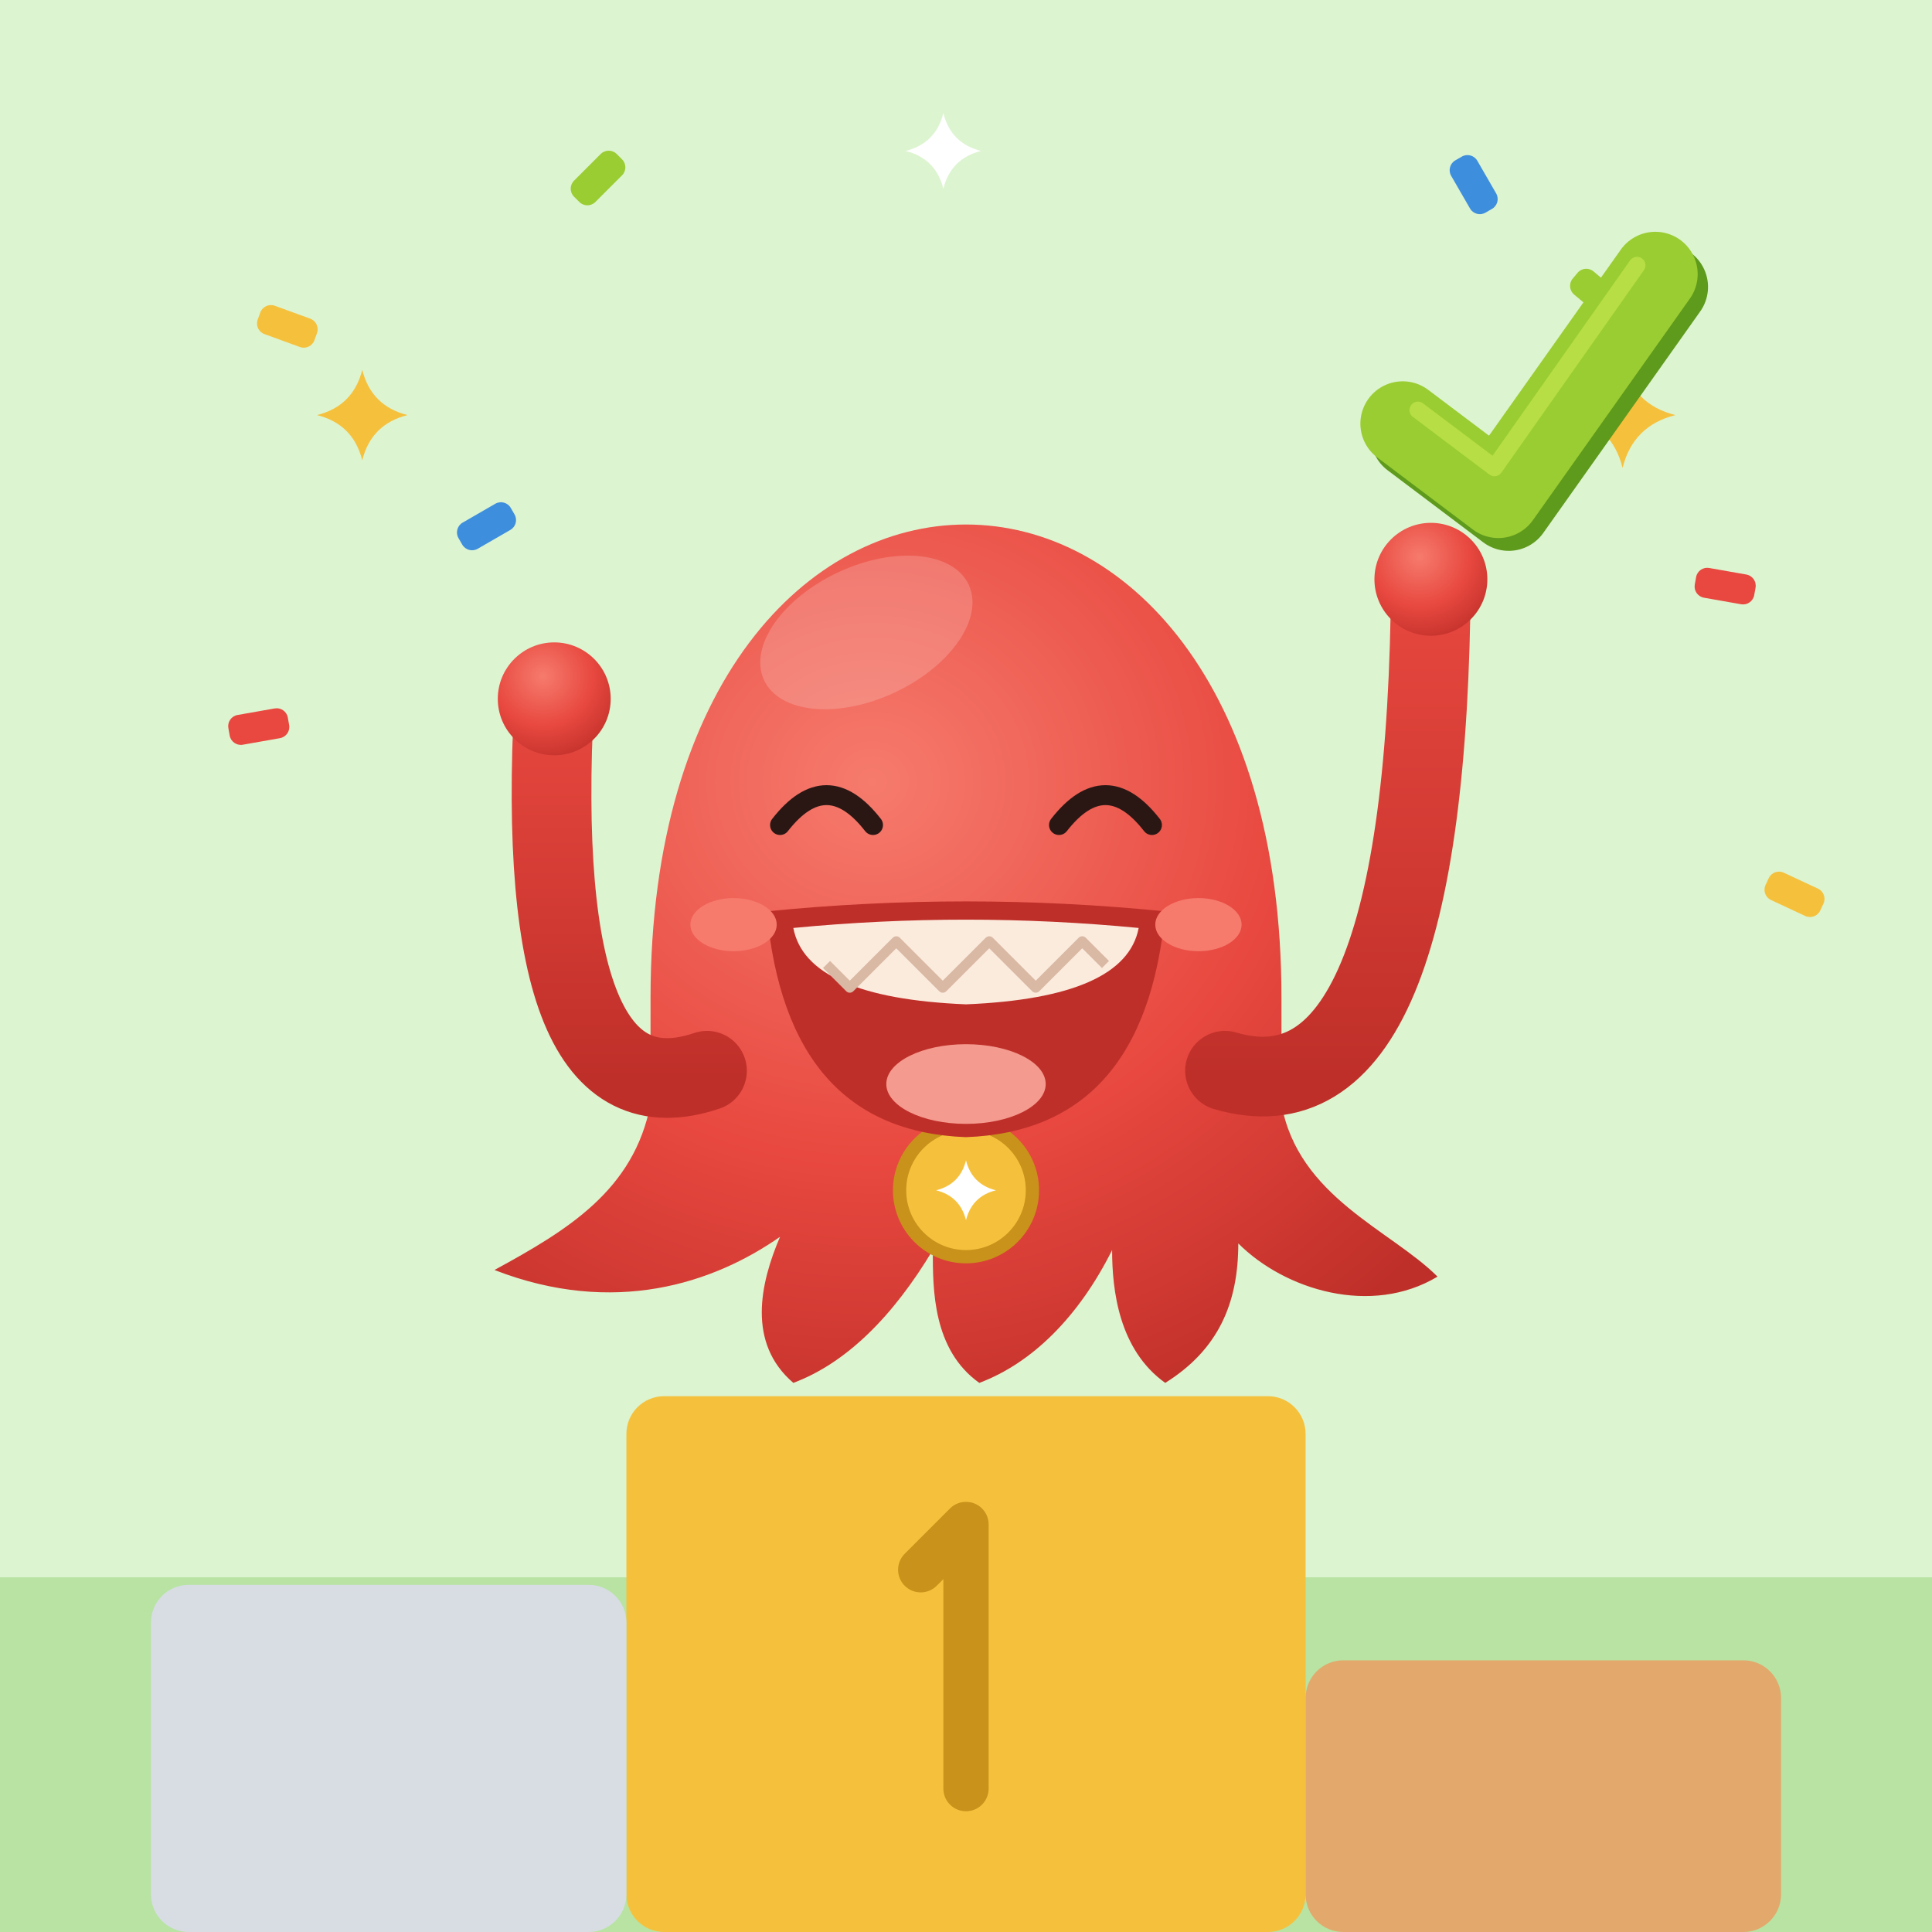
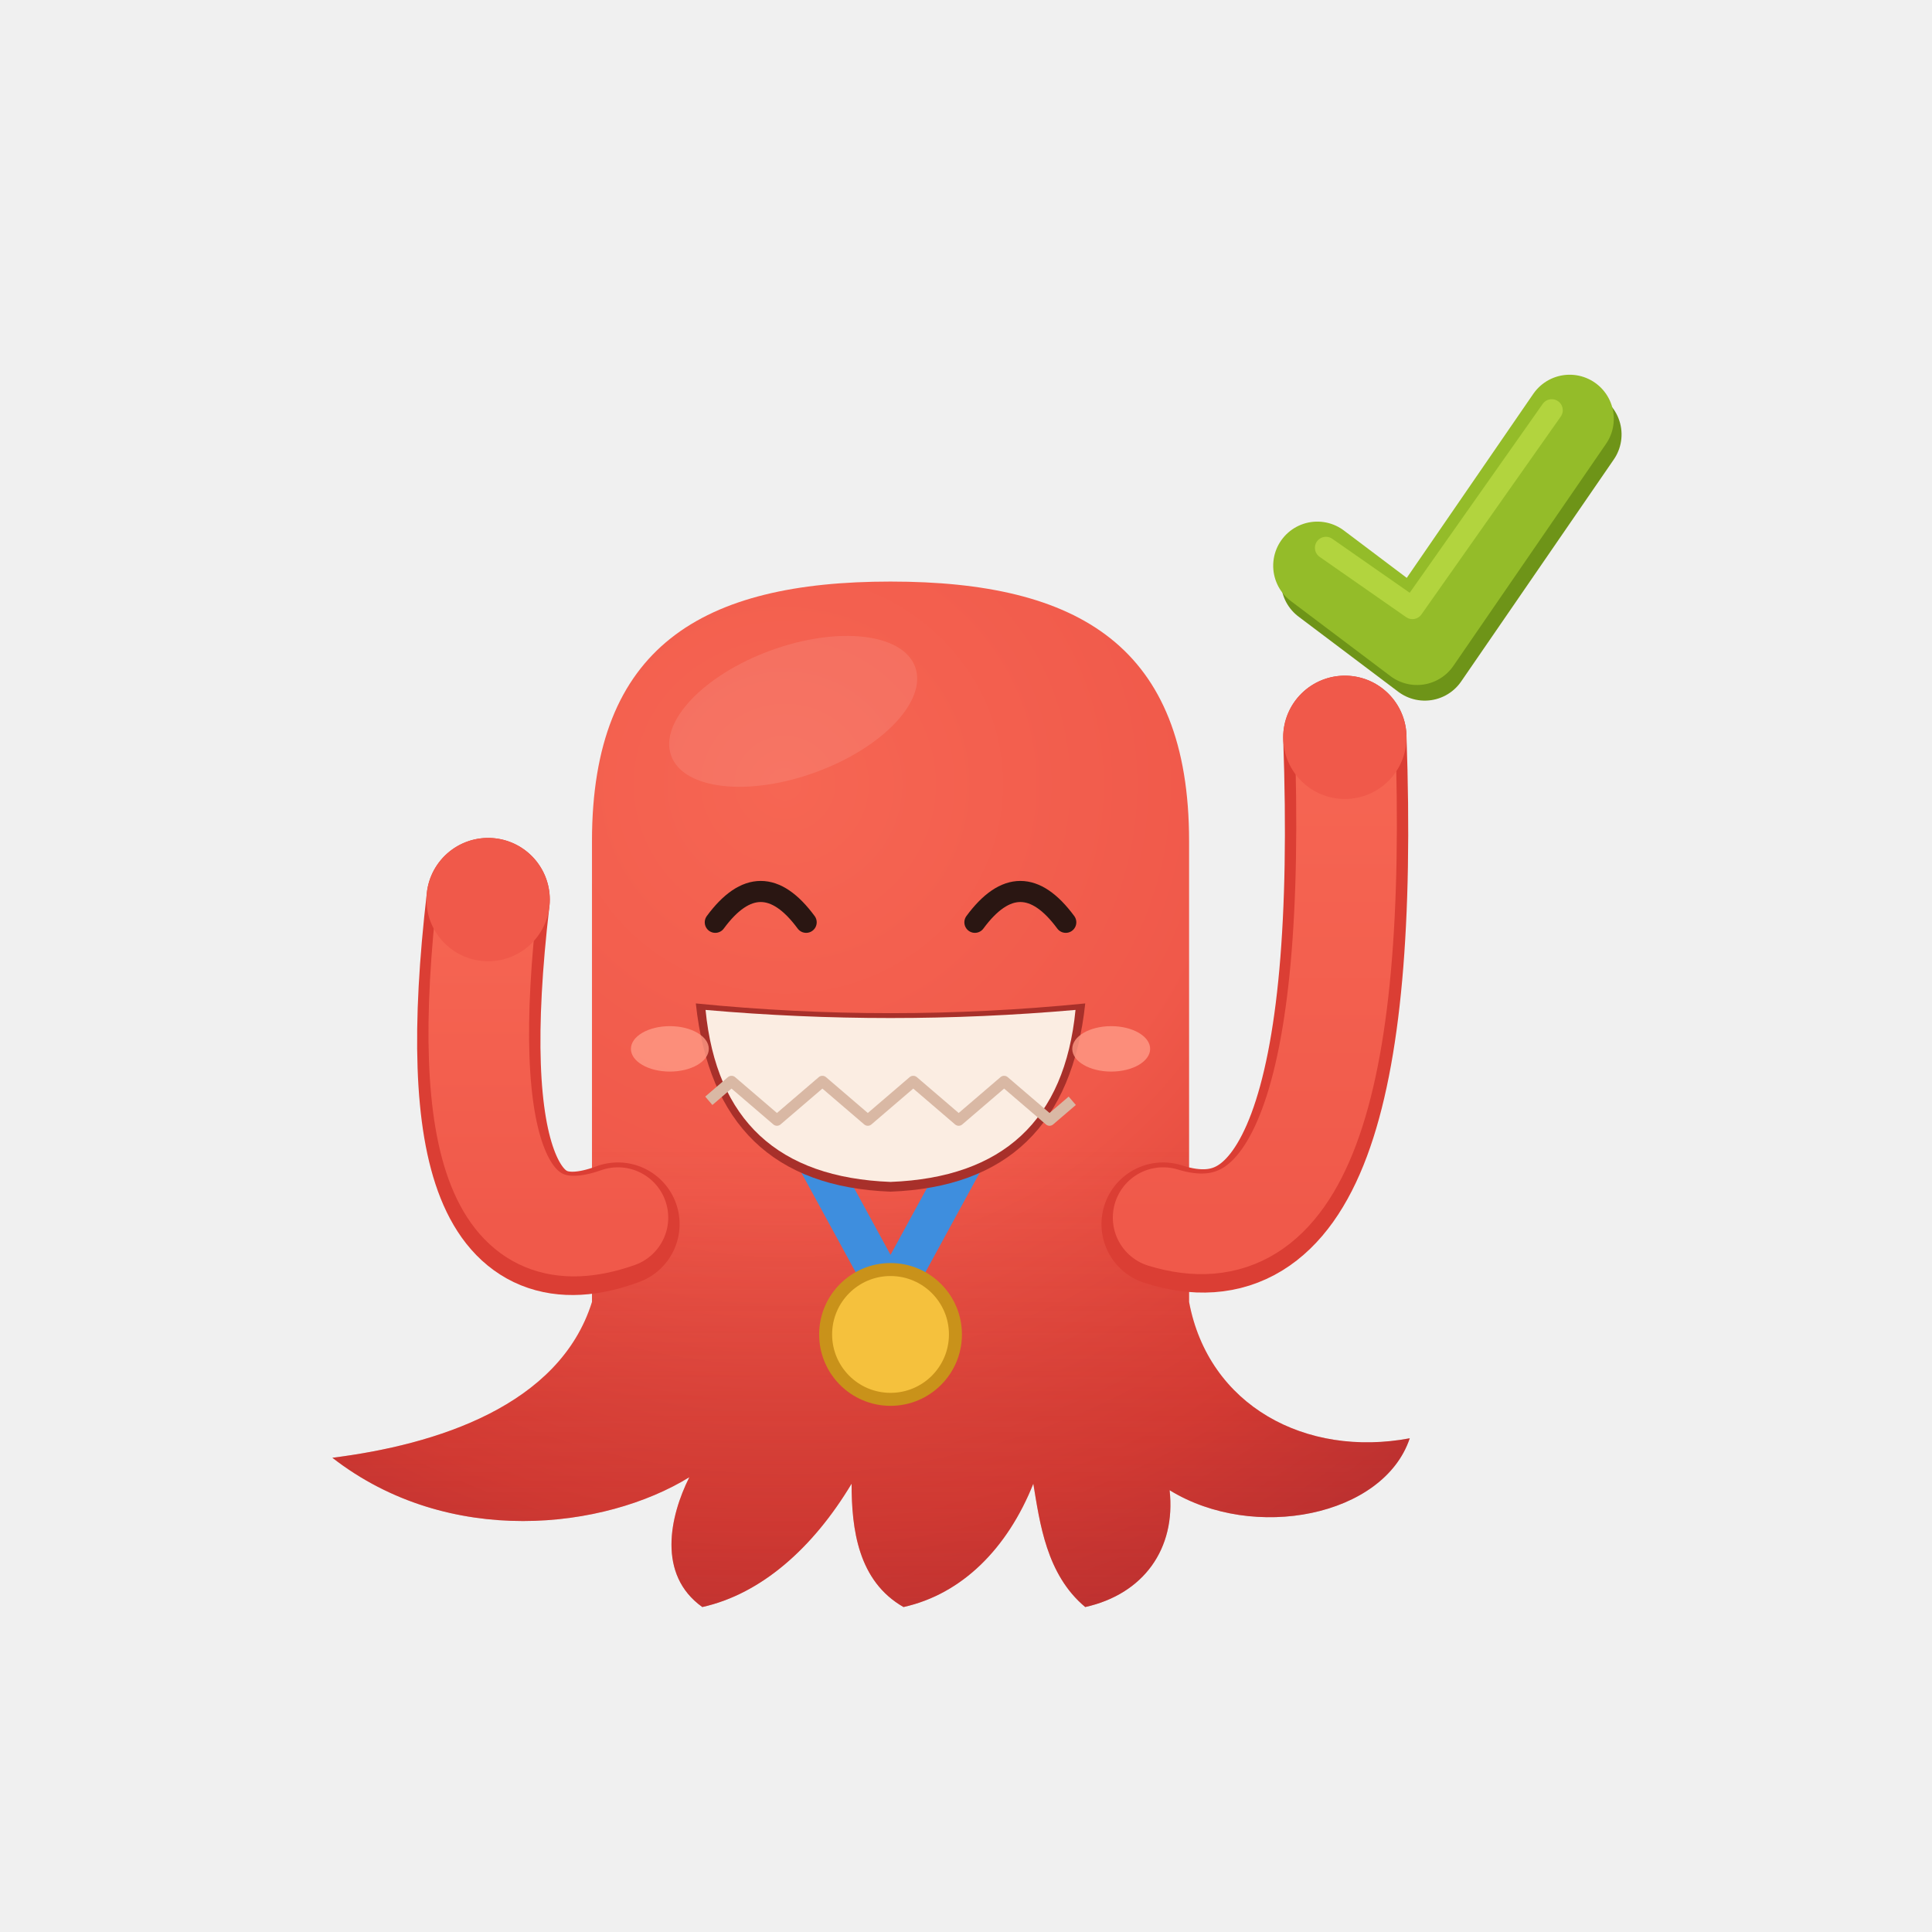
<svg xmlns="http://www.w3.org/2000/svg" viewBox="0 0 512 512" width="512" height="512">
  <defs>
-     <radialGradient id="bodyGrad" cx="0.4" cy="0.3" r="0.8">
-       <stop offset="0" stop-color="#F67B6D" />
-       <stop offset="0.55" stop-color="#E8483F" />
-       <stop offset="1" stop-color="#BF2F29" />
+     <radialGradient id="bodyGrad" cx="0.42" cy="0.2" r="0.9">
+       <stop offset="0" stop-color="#F66653" />
+       <stop offset="0.45" stop-color="#F0594A" />
+       <stop offset="0.8" stop-color="#DB3E34" />
+       <stop offset="1" stop-color="#B92F2F" />
    </radialGradient>
+     <linearGradient id="hemShade" x1="0" y1="0" x2="0" y2="1">
+       <stop offset="0.55" stop-color="#B92F2F" stop-opacity="0" />
+       <stop offset="1" stop-color="#B92F2F" stop-opacity=".45" />
+     </linearGradient>
    <linearGradient id="armGrad" x1="0" y1="0" x2="0" y2="1">
-       <stop offset="0" stop-color="#E8483F" />
-       <stop offset="1" stop-color="#BF2F29" />
+       <stop offset="0" stop-color="#F66653" />
+       <stop offset="1" stop-color="#F0594A" />
    </linearGradient>
  </defs>
-   <rect width="512" height="512" fill="#DDF4D1" />
-   <rect x="0" y="418" width="512" height="94" fill="#B8E3A3" />
-   <rect x="70" y="80" width="16" height="8" rx="3" fill="#F5C13D" transform="rotate(20 70 80)" />
-   <rect x="120" y="140" width="16" height="8" rx="3" fill="#3E8EDE" transform="rotate(-30 120 140)" />
-   <rect x="420" y="70" width="16" height="8" rx="3" fill="#9ACD32" transform="rotate(40 420 70)" />
-   <rect x="450" y="150" width="16" height="8" rx="3" fill="#E8483F" transform="rotate(10 450 150)" />
-   <rect x="390" y="40" width="16" height="8" rx="3" fill="#3E8EDE" transform="rotate(60 390 40)" />
-   <rect x="60" y="190" width="16" height="8" rx="3" fill="#E8483F" transform="rotate(-10 60 190)" />
-   <rect x="470" y="230" width="16" height="8" rx="3" fill="#F5C13D" transform="rotate(25 470 230)" />
-   <rect x="150" y="50" width="16" height="8" rx="3" fill="#9ACD32" transform="rotate(-45 150 50)" />
-   <path d="M 96 98 Q 98.4 107.6 108 110 Q 98.4 112.4 96 122 Q 93.6 112.4 84 110 Q 93.6 107.6 96 98 Z" fill="#F5C13D" />
-   <path d="M 430 96 Q 432.8 107.2 444 110 Q 432.8 112.8 430 124 Q 427.2 112.8 416 110 Q 427.2 107.2 430 96 Z" fill="#F5C13D" />
-   <path d="M 250 30 Q 252 38 260 40 Q 252 42 250 50 Q 248 42 240 40 Q 248 38 250 30 Z" fill="#FFFFFF" />
-   <rect x="166" y="370" width="180" height="142" rx="10" fill="#F5C13D" />
-   <rect x="40" y="420" width="126" height="92" rx="10" fill="#D7DDE3" />
-   <rect x="346" y="440" width="126" height="72" rx="10" fill="#E3A86B" />
-   <path d="M 256 404 L 256 474 M 244 416 L 256 404" stroke="#C9921A" stroke-width="12" stroke-linecap="round" fill="none" />
-   <g transform="translate(256 238) rotate(0) scale(0.88 0.88)">
-     <path d="M -95 30 C -95 -160 95 -160 95 30 L 95 62   C 100 90 128 100 142 114 C 122 126 96 118 82 104   C 82 122 76 136 60 146 C 46 136 44 118 44 106   C 34 126 20 140 4 146 C -10 136 -10 118 -10 106   C -22 126 -36 140 -52 146 C -66 134 -62 116 -56 102   C -76 116 -106 126 -142 112 C -120 100 -100 88 -95 62 Z" fill="url(#bodyGrad)" />
-     <ellipse cx="-30" cy="-80" rx="34" ry="20" fill="#fff" opacity=".18" transform="rotate(-25 -30 -80)" />
-     <path d="M -26 30 L 0 76 L 26 30" fill="none" stroke="#3E8EDE" stroke-width="12" />
-     <circle cx="0" cy="88" r="20" fill="#F5C13D" stroke="#C9921A" stroke-width="4" />
-     <path d="M 0 79 Q 1.8 86.2 9 88 Q 1.8 89.8 0 97 Q -1.8 89.8 -9 88 Q -1.8 86.2 0 79 Z" fill="#fff" />
-     <path d="M -56 -22 Q -42 -40 -28 -22" fill="none" stroke="#2A1714" stroke-width="6" stroke-linecap="round" />
-     <path d="M 28 -22 Q 42 -40 56 -22" fill="none" stroke="#2A1714" stroke-width="6" stroke-linecap="round" />
-     <path d="M -60 4 Q 0 -2 60 4 Q 54 70 0 72 Q -54 70 -60 4 Z" fill="#BF2F29" />
-     <path d="M -52 9 Q 0 4 52 9 Q 48 30 0 32 Q -48 30 -52 9 Z" fill="#FBEBDD" />
-     <path d="M -42 20 L -35 27 L -21 13 L -7 27 L 7 13 L 21 27 L 35 13 L 42 20" fill="none" stroke="#D9B8A4" stroke-width="3" stroke-linejoin="round" />
-     <ellipse cx="0" cy="56" rx="24" ry="12" fill="#F49A8E" />
-     <ellipse cx="-70" cy="8" rx="13" ry="8" fill="#F67B6D" />
-     <ellipse cx="70" cy="8" rx="13" ry="8" fill="#F67B6D" />
-     <path d="M 78 52 Q 139 70 140 -96" fill="none" stroke="url(#armGrad)" stroke-width="24" stroke-linecap="round" />
-     <circle cx="140" cy="-96" r="17" fill="url(#bodyGrad)" />
-     <path d="M -78 52 Q -131 70 -124 -60" fill="none" stroke="url(#armGrad)" stroke-width="24" stroke-linecap="round" />
-     <circle cx="-124" cy="-60" r="17" fill="url(#bodyGrad)" />
-     <g transform="translate(170 -150) rotate(-8) scale(0.85)">
-       <path d="M -46 2 L -16 32 L 50 -38" fill="none" stroke="#5E9A1C" stroke-width="30" stroke-linecap="round" stroke-linejoin="round" transform="translate(3 5)" />
-       <path d="M -46 2 L -16 32 L 50 -38" fill="none" stroke="#9ACD32" stroke-width="30" stroke-linecap="round" stroke-linejoin="round" />
-       <path d="M -40 -2 L -16 22 L 44 -42" fill="none" stroke="#C3E64B" stroke-width="6" stroke-linecap="round" stroke-linejoin="round" opacity=".7" />
+   <g transform="translate(236 290) rotate(0) scale(0.86 0.86)">
+     <path d="M -92 64   L -92 -78 C -92 -138 -58 -158 0 -158 C 58 -158 92 -138 92 -78 L 92 64   C 98 96 128 112 160 106 C 152 130 112 138 86 122   C 88 140 78 154 60 158 C 48 148 46 132 44 120   C 36 140 22 154 4 158 C -10 150 -12 134 -12 120   C -24 140 -40 154 -58 158 C -72 148 -68 130 -62 118   C -88 134 -136 140 -172 112 C -140 108 -102 96 -92 64 Z" fill="url(#bodyGrad)" />
+     <path d="M -92 64   L -92 -78 C -92 -138 -58 -158 0 -158 C 58 -158 92 -138 92 -78 L 92 64   C 98 96 128 112 160 106 C 152 130 112 138 86 122   C 88 140 78 154 60 158 C 48 148 46 132 44 120   C 36 140 22 154 4 158 C -10 150 -12 134 -12 120   C -24 140 -40 154 -58 158 C -72 148 -68 130 -62 118   C -88 134 -136 140 -172 112 C -140 108 -102 96 -92 64 Z" fill="url(#hemShade)" />
+     <ellipse cx="-30" cy="-118" rx="40" ry="20" fill="#fff" opacity=".10" transform="rotate(-20 -30 -118)" />
+     <path d="M -24 18 L 0 62 L 24 18" fill="none" stroke="#3E8EDE" stroke-width="12" />
+     <circle cx="0" cy="74" r="20" fill="#F5C13D" stroke="#C9921A" stroke-width="4" />
+     <path d="M -54 -53 Q -40 -72 -26 -53" fill="none" stroke="#2A1612" stroke-width="6.5" stroke-linecap="round" />
+     <path d="M 26 -53 Q 40 -72 54 -53" fill="none" stroke="#2A1612" stroke-width="6.5" stroke-linecap="round" />
+     <path d="M -60 -28 Q 0 -22 60 -28 Q 54 28 0 30 Q -54 28 -60 -28 Z" fill="#A8302A" />
+     <path d="M -57 -26 Q 0 -21 57 -26 Q 52 25 0 27 Q -52 25 -57 -26 Z" fill="#FBEDE2" />
+     <path d="M -56 2 L -49 -4 L -42 2 L -35 8 L -28 2 L -21 -4 L -14 2 L -7 8 L 0 2 L 7 -4 L 14 2 L 21 8 L 28 2 L 35 -4 L 42 2 L 49 8 L 56 2" fill="none" stroke="#D9B8A4" stroke-width="3.4" stroke-linejoin="round" />
+     <ellipse cx="-68" cy="-14" rx="12" ry="7" fill="#FF9A86" opacity=".8" />
+     <ellipse cx="68" cy="-14" rx="12" ry="7" fill="#FF9A86" opacity=".8" />
+     <path d="M 84 40 Q 146 60 140 -110" fill="none" stroke="#DB3E34" stroke-width="38" stroke-linecap="round" />
+     <path d="M 84 38 Q 146 57 140 -112" fill="none" stroke="url(#armGrad)" stroke-width="31" stroke-linecap="round" />
+     <circle cx="140" cy="-110" r="19" fill="#F0594A" />
+     <path d="M -84 40 Q -138 60 -124 -60" fill="none" stroke="#DB3E34" stroke-width="38" stroke-linecap="round" />
+     <path d="M -84 38 Q -138 57 -124 -62" fill="none" stroke="url(#armGrad)" stroke-width="31" stroke-linecap="round" />
+     <circle cx="-124" cy="-60" r="19" fill="#F0594A" />
+     <g transform="translate(170 -170) rotate(-8) scale(0.85)">
+       <path d="M -46 2 L -14 34 L 52 -38" fill="none" stroke="#6E9418" stroke-width="32" stroke-linecap="round" stroke-linejoin="round" transform="translate(2 6)" />
+       <path d="M -46 2 L -14 34 L 52 -38" fill="none" stroke="#94BC29" stroke-width="32" stroke-linecap="round" stroke-linejoin="round" />
+       <path d="M -42 -4 L -14 22 L 46 -42" fill="none" stroke="#B9DA43" stroke-width="8" stroke-linecap="round" stroke-linejoin="round" opacity=".8" />
    </g>
  </g>
</svg>
